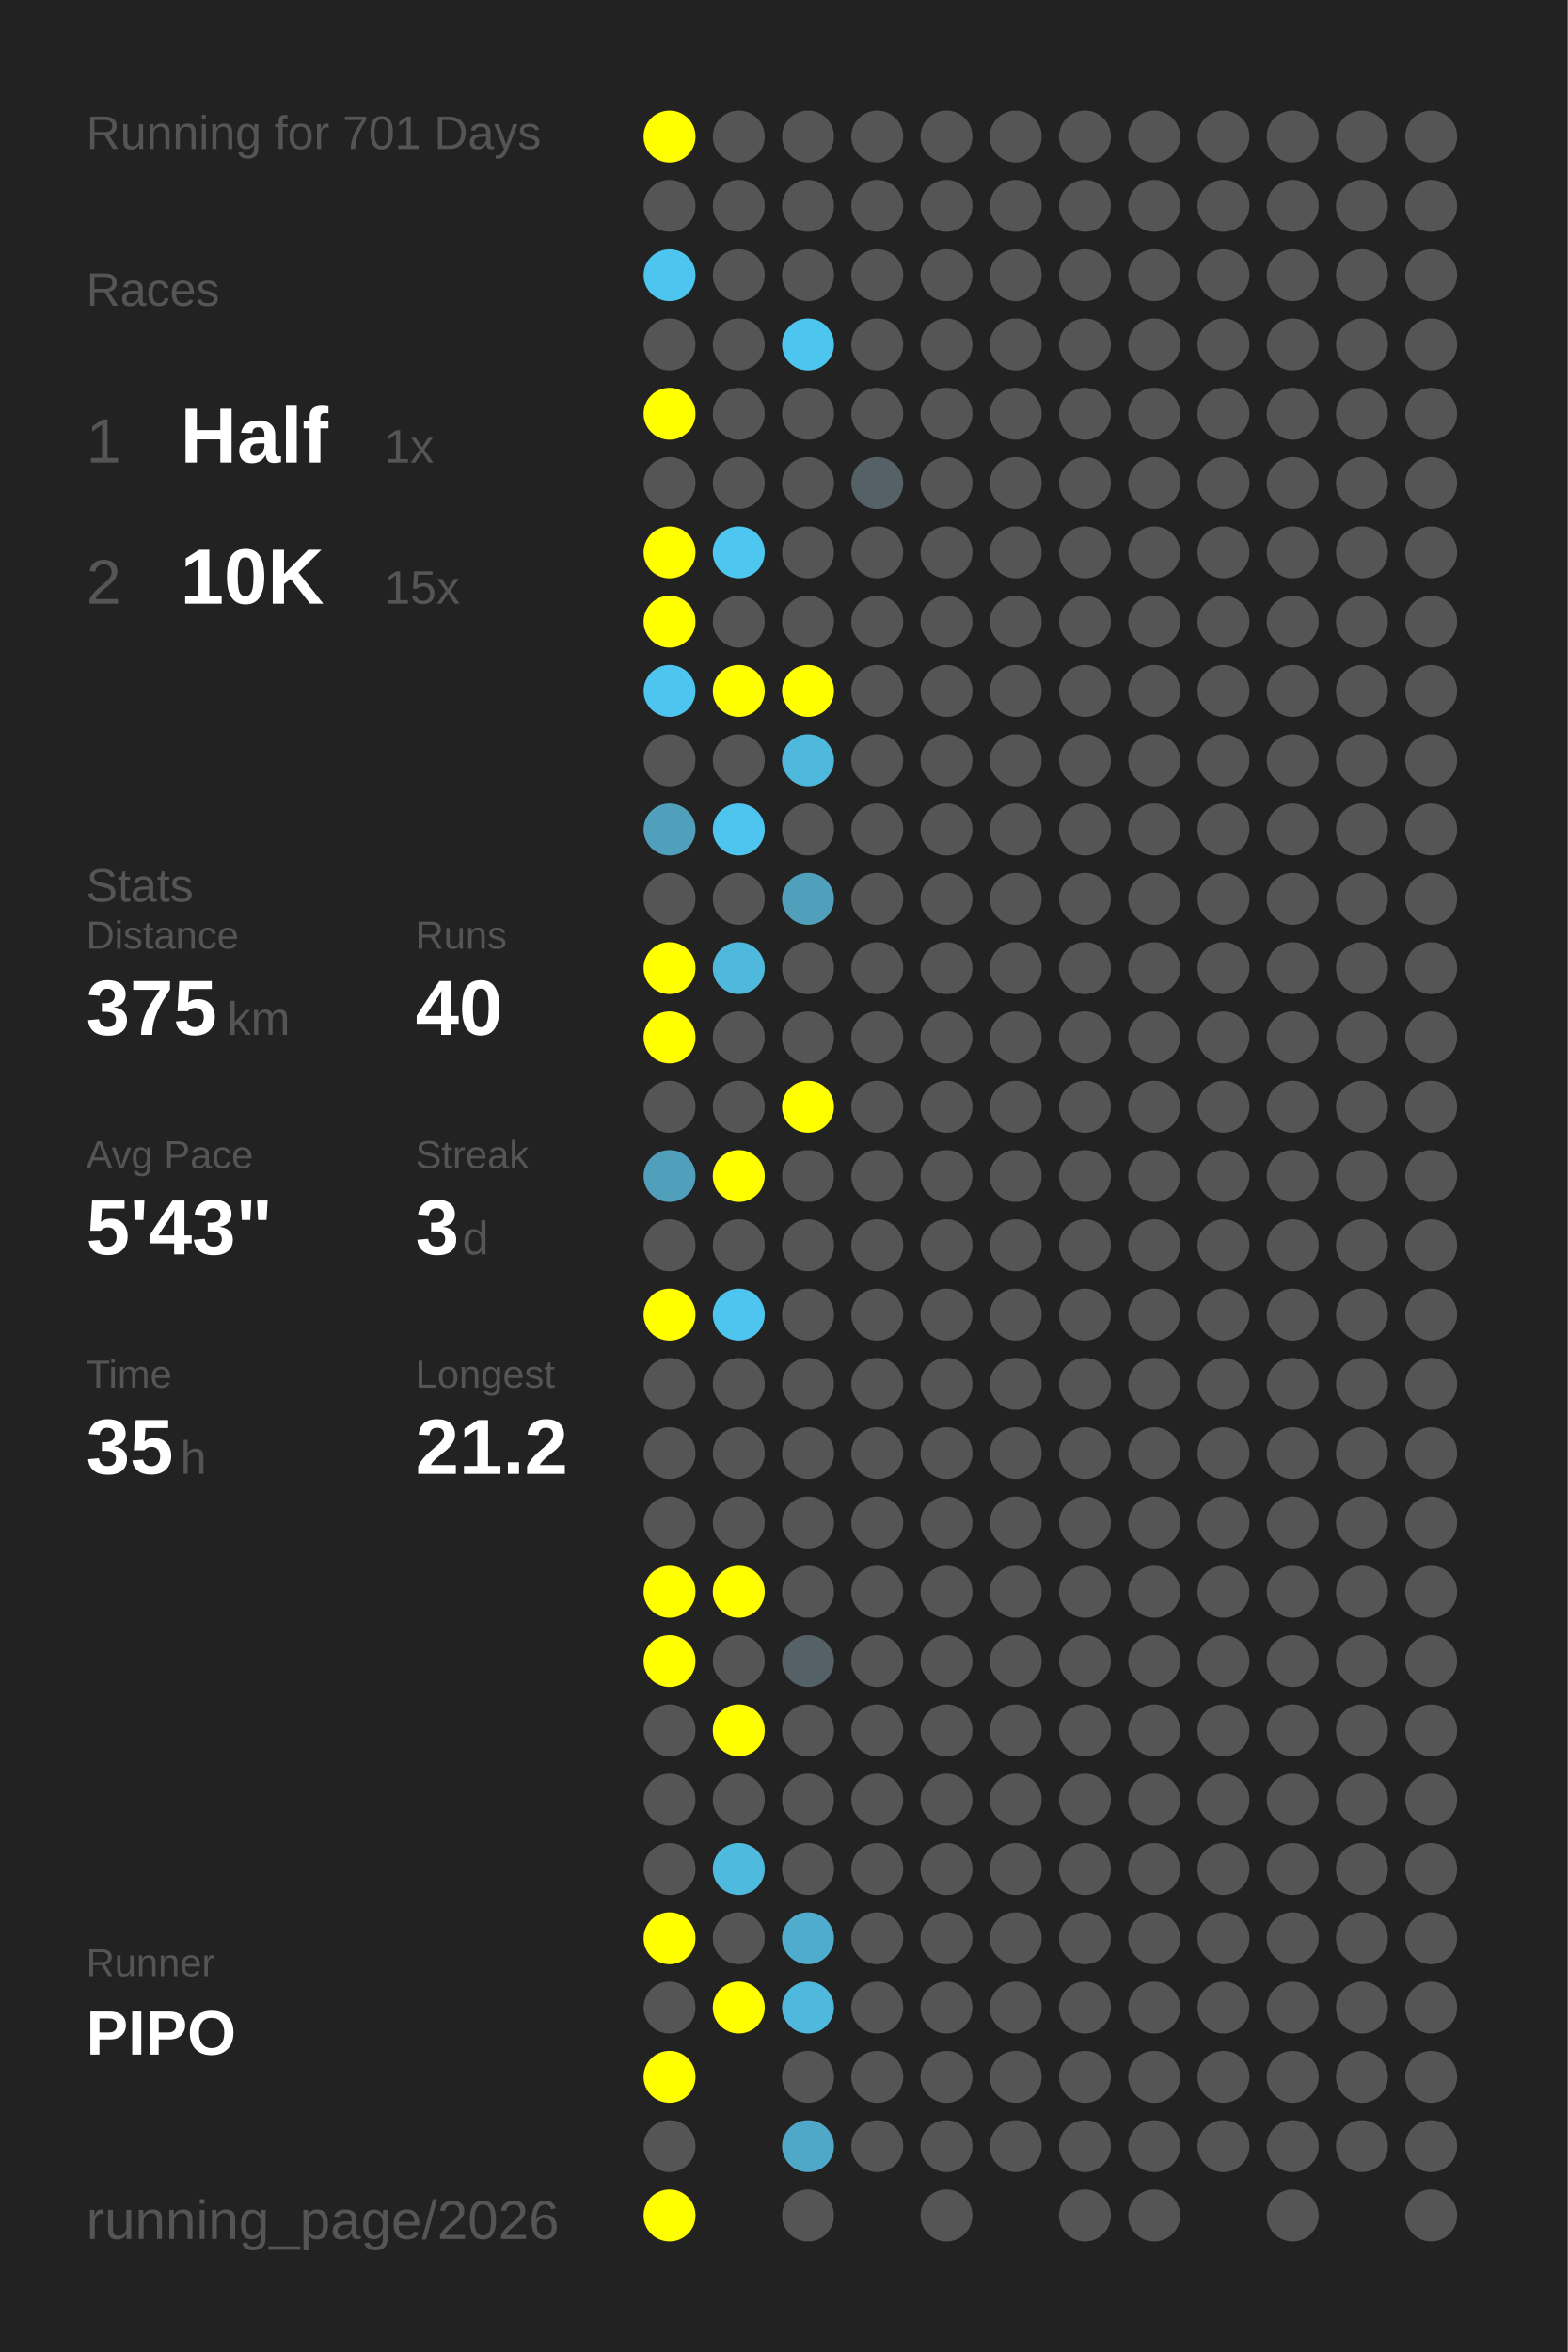
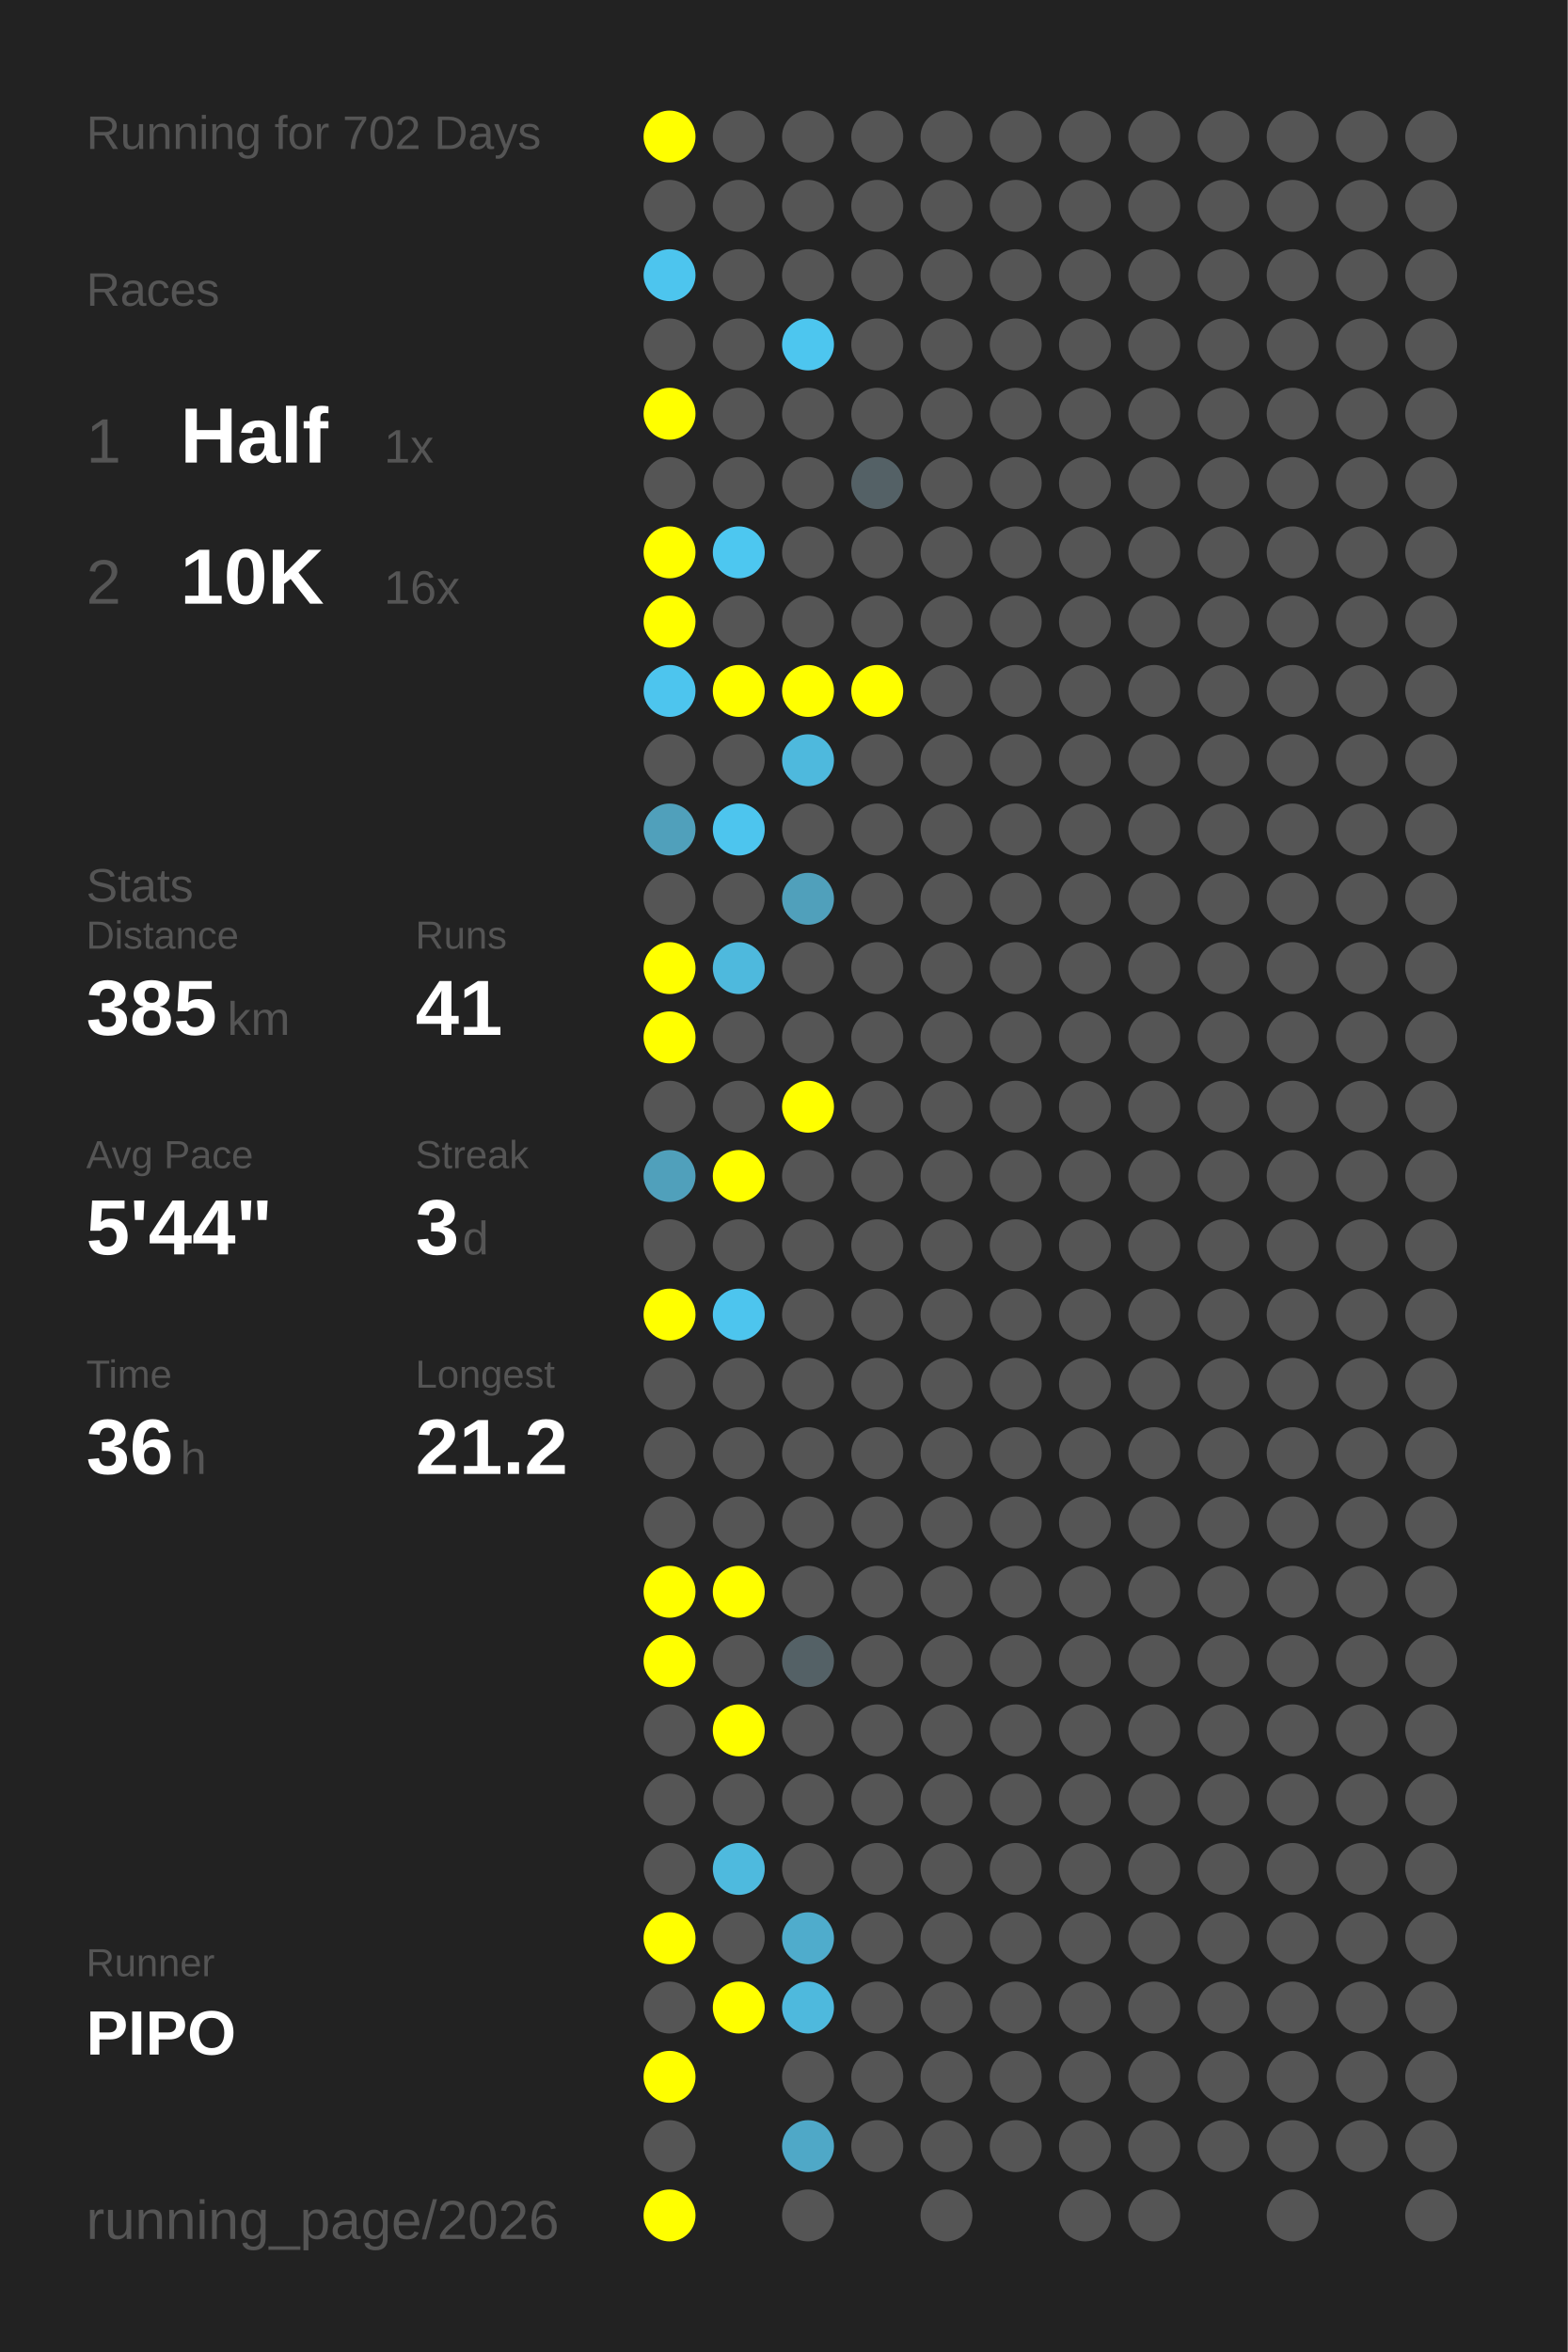
<svg xmlns="http://www.w3.org/2000/svg" baseProfile="full" height="300mm" version="1.1" viewBox="0,0,200,300" width="200mm">
  <defs />
  <rect fill="#222222" height="300" width="200" x="0" y="0" />
-   <text fill="#555555" style="font-size:6px; font-family:Arial;" x="11" y="19">Running for 701 Days</text>
+   <text fill="#555555" style="font-size:6px; font-family:Arial;" x="11" y="19">Running for 702 Days</text>
  <text fill="#555555" style="font-size:6px; font-family:Arial;" x="11" y="39">Races</text>
  <text fill="#555555" style="font-size:8px; font-family:Arial;" x="11" y="59">1</text>
  <text fill="#FFFFFF" style="font-size:10px; font-family:Arial; font-weight:bold;" x="23" y="59">Half</text>
  <text fill="#555555" style="font-size:6px; font-family:Arial;" x="49" y="59">1x</text>
  <text fill="#555555" style="font-size:8px; font-family:Arial;" x="11" y="77">2</text>
  <text fill="#FFFFFF" style="font-size:10px; font-family:Arial; font-weight:bold;" x="23" y="77">10K</text>
-   <text fill="#555555" style="font-size:6px; font-family:Arial;" x="49" y="77">15x</text>
+   <text fill="#555555" style="font-size:6px; font-family:Arial;" x="49" y="77">16x</text>
  <text fill="#555555" style="font-size:6px; font-family:Arial;" x="11" y="115">Stats</text>
  <text fill="#555555" style="font-size:5px; font-family:Arial;" x="11" y="121">Distance</text>
-   <text fill="#FFFFFF" style="font-size:10px; font-family:Arial; font-weight:bold;" x="11" y="132">375</text>
+   <text fill="#FFFFFF" style="font-size:10px; font-family:Arial; font-weight:bold;" x="11" y="132">385</text>
  <text fill="#555555" style="font-size:6px; font-family:Arial;" x="29" y="132">km</text>
  <text fill="#555555" style="font-size:5px; font-family:Arial;" x="53" y="121">Runs</text>
-   <text fill="#FFFFFF" style="font-size:10px; font-family:Arial; font-weight:bold;" x="53" y="132">40</text>
+   <text fill="#FFFFFF" style="font-size:10px; font-family:Arial; font-weight:bold;" x="53" y="132">41</text>
  <text fill="#555555" style="font-size:5px; font-family:Arial;" x="11" y="149">Avg Pace</text>
-   <text fill="#FFFFFF" style="font-size:10px; font-family:Arial; font-weight:bold;" x="11" y="160">5'43"</text>
+   <text fill="#FFFFFF" style="font-size:10px; font-family:Arial; font-weight:bold;" x="11" y="160">5'44"</text>
  <text fill="#555555" style="font-size:5px; font-family:Arial;" x="53" y="149">Streak</text>
  <text fill="#FFFFFF" style="font-size:10px; font-family:Arial; font-weight:bold;" x="53" y="160">3</text>
  <text fill="#555555" style="font-size:6px; font-family:Arial;" x="59" y="160">d</text>
  <text fill="#555555" style="font-size:5px; font-family:Arial;" x="11" y="177">Time</text>
-   <text fill="#FFFFFF" style="font-size:10px; font-family:Arial; font-weight:bold;" x="11" y="188">35</text>
+   <text fill="#FFFFFF" style="font-size:10px; font-family:Arial; font-weight:bold;" x="11" y="188">36</text>
  <text fill="#555555" style="font-size:6px; font-family:Arial;" x="23" y="188">h</text>
  <text fill="#555555" style="font-size:5px; font-family:Arial;" x="53" y="177">Longest</text>
  <text fill="#FFFFFF" style="font-size:10px; font-family:Arial; font-weight:bold;" x="53" y="188">21.2</text>
  <text fill="#555555" style="font-size:5px; font-family:Arial;" x="11" y="252.065">Runner</text>
  <text fill="#FFFFFF" style="font-size:8px; font-family:Arial; font-weight:bold;" x="11" y="262.065">PIPO</text>
  <text fill="#555555" style="font-size:7px; font-family:Arial;" x="11" y="285.581">running_page/2026</text>
  <circle cx="85.417" cy="17.419" fill="#FFFF00" r="3.312" />
  <circle cx="85.417" cy="26.258" fill="#555555" r="3.312" />
  <circle cx="85.417" cy="35.097" fill="#4dc5ee" r="3.312" />
  <circle cx="85.417" cy="43.935" fill="#555555" r="3.312" />
  <circle cx="85.417" cy="52.774" fill="#FFFF00" r="3.312" />
  <circle cx="85.417" cy="61.613" fill="#555555" r="3.312" />
  <circle cx="85.417" cy="70.452" fill="#FFFF00" r="3.312" />
  <circle cx="85.417" cy="79.29" fill="#FFFF00" r="3.312" />
  <circle cx="85.417" cy="88.129" fill="#4dc5ee" r="3.312" />
  <circle cx="85.417" cy="96.968" fill="#555555" r="3.312" />
  <circle cx="85.417" cy="105.806" fill="#50a0bb" r="3.312" />
  <circle cx="85.417" cy="114.645" fill="#555555" r="3.312" />
  <circle cx="85.417" cy="123.484" fill="#FFFF00" r="3.312" />
  <circle cx="85.417" cy="132.323" fill="#FFFF00" r="3.312" />
  <circle cx="85.417" cy="141.161" fill="#555555" r="3.312" />
  <circle cx="85.417" cy="150" fill="#50a0bb" r="3.312" />
  <circle cx="85.417" cy="158.839" fill="#555555" r="3.312" />
  <circle cx="85.417" cy="167.677" fill="#FFFF00" r="3.312" />
  <circle cx="85.417" cy="176.516" fill="#555555" r="3.312" />
  <circle cx="85.417" cy="185.355" fill="#555555" r="3.312" />
  <circle cx="85.417" cy="194.194" fill="#555555" r="3.312" />
  <circle cx="85.417" cy="203.032" fill="#FFFF00" r="3.312" />
  <circle cx="85.417" cy="211.871" fill="#FFFF00" r="3.312" />
  <circle cx="85.417" cy="220.71" fill="#555555" r="3.312" />
  <circle cx="85.417" cy="229.548" fill="#555555" r="3.312" />
  <circle cx="85.417" cy="238.387" fill="#555555" r="3.312" />
  <circle cx="85.417" cy="247.226" fill="#FFFF00" r="3.312" />
  <circle cx="85.417" cy="256.065" fill="#555555" r="3.312" />
  <circle cx="85.417" cy="264.903" fill="#FFFF00" r="3.312" />
  <circle cx="85.417" cy="273.742" fill="#555555" r="3.312" />
  <circle cx="85.417" cy="282.581" fill="#FFFF00" r="3.312" />
  <circle cx="94.25" cy="17.419" fill="#555555" r="3.312" />
  <circle cx="94.25" cy="26.258" fill="#555555" r="3.312" />
  <circle cx="94.25" cy="35.097" fill="#555555" r="3.312" />
  <circle cx="94.25" cy="43.935" fill="#555555" r="3.312" />
  <circle cx="94.25" cy="52.774" fill="#555555" r="3.312" />
  <circle cx="94.25" cy="61.613" fill="#555555" r="3.312" />
  <circle cx="94.25" cy="70.452" fill="#4dc7f0" r="3.312" />
  <circle cx="94.25" cy="79.29" fill="#555555" r="3.312" />
  <circle cx="94.25" cy="88.129" fill="#FFFF00" r="3.312" />
  <circle cx="94.25" cy="96.968" fill="#555555" r="3.312" />
  <circle cx="94.25" cy="105.806" fill="#4dc5ee" r="3.312" />
  <circle cx="94.25" cy="114.645" fill="#555555" r="3.312" />
  <circle cx="94.25" cy="123.484" fill="#4eb9dd" r="3.312" />
  <circle cx="94.25" cy="132.323" fill="#555555" r="3.312" />
  <circle cx="94.25" cy="141.161" fill="#555555" r="3.312" />
  <circle cx="94.25" cy="150" fill="#FFFF00" r="3.312" />
  <circle cx="94.25" cy="158.839" fill="#555555" r="3.312" />
  <circle cx="94.25" cy="167.677" fill="#4dc5ee" r="3.312" />
  <circle cx="94.25" cy="176.516" fill="#555555" r="3.312" />
  <circle cx="94.25" cy="185.355" fill="#555555" r="3.312" />
  <circle cx="94.25" cy="194.194" fill="#555555" r="3.312" />
  <circle cx="94.25" cy="203.032" fill="#FFFF00" r="3.312" />
  <circle cx="94.25" cy="211.871" fill="#555555" r="3.312" />
  <circle cx="94.25" cy="220.71" fill="#FFFF00" r="3.312" />
  <circle cx="94.25" cy="229.548" fill="#555555" r="3.312" />
  <circle cx="94.25" cy="238.387" fill="#4ebade" r="3.312" />
  <circle cx="94.25" cy="247.226" fill="#555555" r="3.312" />
  <circle cx="94.25" cy="256.065" fill="#FFFF00" r="3.312" />
  <circle cx="103.083" cy="17.419" fill="#555555" r="3.312" />
  <circle cx="103.083" cy="26.258" fill="#555555" r="3.312" />
  <circle cx="103.083" cy="35.097" fill="#555555" r="3.312" />
  <circle cx="103.083" cy="43.935" fill="#4dc6ef" r="3.312" />
  <circle cx="103.083" cy="52.774" fill="#555555" r="3.312" />
  <circle cx="103.083" cy="61.613" fill="#555555" r="3.312" />
  <circle cx="103.083" cy="70.452" fill="#555555" r="3.312" />
  <circle cx="103.083" cy="79.29" fill="#555555" r="3.312" />
  <circle cx="103.083" cy="88.129" fill="#FFFF00" r="3.312" />
  <circle cx="103.083" cy="96.968" fill="#4eb9dd" r="3.312" />
  <circle cx="103.083" cy="105.806" fill="#555555" r="3.312" />
  <circle cx="103.083" cy="114.645" fill="#50a0bb" r="3.312" />
  <circle cx="103.083" cy="123.484" fill="#555555" r="3.312" />
  <circle cx="103.083" cy="132.323" fill="#555555" r="3.312" />
  <circle cx="103.083" cy="141.161" fill="#FFFF00" r="3.312" />
  <circle cx="103.083" cy="150" fill="#555555" r="3.312" />
  <circle cx="103.083" cy="158.839" fill="#555555" r="3.312" />
  <circle cx="103.083" cy="167.677" fill="#555555" r="3.312" />
  <circle cx="103.083" cy="176.516" fill="#555555" r="3.312" />
  <circle cx="103.083" cy="185.355" fill="#555555" r="3.312" />
  <circle cx="103.083" cy="194.194" fill="#555555" r="3.312" />
  <circle cx="103.083" cy="203.032" fill="#555555" r="3.312" />
  <circle cx="103.083" cy="211.871" fill="#546166" r="3.312" />
  <circle cx="103.083" cy="220.71" fill="#555555" r="3.312" />
  <circle cx="103.083" cy="229.548" fill="#555555" r="3.312" />
  <circle cx="103.083" cy="238.387" fill="#555555" r="3.312" />
  <circle cx="103.083" cy="247.226" fill="#4faccc" r="3.312" />
  <circle cx="103.083" cy="256.065" fill="#4eb9dd" r="3.312" />
  <circle cx="103.083" cy="264.903" fill="#555555" r="3.312" />
  <circle cx="103.083" cy="273.742" fill="#4fa8c7" r="3.312" />
  <circle cx="103.083" cy="282.581" fill="#555555" r="3.312" />
  <circle cx="111.917" cy="17.419" fill="#555555" r="3.312" />
  <circle cx="111.917" cy="26.258" fill="#555555" r="3.312" />
  <circle cx="111.917" cy="35.097" fill="#555555" r="3.312" />
  <circle cx="111.917" cy="43.935" fill="#555555" r="3.312" />
  <circle cx="111.917" cy="52.774" fill="#555555" r="3.312" />
  <circle cx="111.917" cy="61.613" fill="#546166" r="3.312" />
  <circle cx="111.917" cy="70.452" fill="#555555" r="3.312" />
  <circle cx="111.917" cy="79.29" fill="#555555" r="3.312" />
-   <circle cx="111.917" cy="88.129" fill="#555555" r="3.312" />
+   <circle cx="111.917" cy="88.129" fill="#FFFF00" r="3.312" />
  <circle cx="111.917" cy="96.968" fill="#555555" r="3.312" />
  <circle cx="111.917" cy="105.806" fill="#555555" r="3.312" />
  <circle cx="111.917" cy="114.645" fill="#555555" r="3.312" />
  <circle cx="111.917" cy="123.484" fill="#555555" r="3.312" />
  <circle cx="111.917" cy="132.323" fill="#555555" r="3.312" />
  <circle cx="111.917" cy="141.161" fill="#555555" r="3.312" />
  <circle cx="111.917" cy="150" fill="#555555" r="3.312" />
  <circle cx="111.917" cy="158.839" fill="#555555" r="3.312" />
  <circle cx="111.917" cy="167.677" fill="#555555" r="3.312" />
  <circle cx="111.917" cy="176.516" fill="#555555" r="3.312" />
  <circle cx="111.917" cy="185.355" fill="#555555" r="3.312" />
  <circle cx="111.917" cy="194.194" fill="#555555" r="3.312" />
  <circle cx="111.917" cy="203.032" fill="#555555" r="3.312" />
  <circle cx="111.917" cy="211.871" fill="#555555" r="3.312" />
  <circle cx="111.917" cy="220.71" fill="#555555" r="3.312" />
  <circle cx="111.917" cy="229.548" fill="#555555" r="3.312" />
  <circle cx="111.917" cy="238.387" fill="#555555" r="3.312" />
  <circle cx="111.917" cy="247.226" fill="#555555" r="3.312" />
  <circle cx="111.917" cy="256.065" fill="#555555" r="3.312" />
  <circle cx="111.917" cy="264.903" fill="#555555" r="3.312" />
  <circle cx="111.917" cy="273.742" fill="#555555" r="3.312" />
  <circle cx="120.75" cy="17.419" fill="#555555" r="3.312" />
  <circle cx="120.75" cy="26.258" fill="#555555" r="3.312" />
  <circle cx="120.75" cy="35.097" fill="#555555" r="3.312" />
  <circle cx="120.75" cy="43.935" fill="#555555" r="3.312" />
  <circle cx="120.75" cy="52.774" fill="#555555" r="3.312" />
  <circle cx="120.75" cy="61.613" fill="#555555" r="3.312" />
  <circle cx="120.75" cy="70.452" fill="#555555" r="3.312" />
  <circle cx="120.75" cy="79.29" fill="#555555" r="3.312" />
  <circle cx="120.75" cy="88.129" fill="#555555" r="3.312" />
  <circle cx="120.75" cy="96.968" fill="#555555" r="3.312" />
  <circle cx="120.75" cy="105.806" fill="#555555" r="3.312" />
  <circle cx="120.75" cy="114.645" fill="#555555" r="3.312" />
  <circle cx="120.75" cy="123.484" fill="#555555" r="3.312" />
  <circle cx="120.75" cy="132.323" fill="#555555" r="3.312" />
  <circle cx="120.75" cy="141.161" fill="#555555" r="3.312" />
  <circle cx="120.75" cy="150" fill="#555555" r="3.312" />
  <circle cx="120.75" cy="158.839" fill="#555555" r="3.312" />
  <circle cx="120.75" cy="167.677" fill="#555555" r="3.312" />
  <circle cx="120.75" cy="176.516" fill="#555555" r="3.312" />
  <circle cx="120.75" cy="185.355" fill="#555555" r="3.312" />
  <circle cx="120.75" cy="194.194" fill="#555555" r="3.312" />
  <circle cx="120.75" cy="203.032" fill="#555555" r="3.312" />
  <circle cx="120.75" cy="211.871" fill="#555555" r="3.312" />
  <circle cx="120.75" cy="220.71" fill="#555555" r="3.312" />
  <circle cx="120.75" cy="229.548" fill="#555555" r="3.312" />
  <circle cx="120.75" cy="238.387" fill="#555555" r="3.312" />
  <circle cx="120.75" cy="247.226" fill="#555555" r="3.312" />
  <circle cx="120.75" cy="256.065" fill="#555555" r="3.312" />
  <circle cx="120.75" cy="264.903" fill="#555555" r="3.312" />
  <circle cx="120.75" cy="273.742" fill="#555555" r="3.312" />
  <circle cx="120.75" cy="282.581" fill="#555555" r="3.312" />
  <circle cx="129.583" cy="17.419" fill="#555555" r="3.312" />
  <circle cx="129.583" cy="26.258" fill="#555555" r="3.312" />
  <circle cx="129.583" cy="35.097" fill="#555555" r="3.312" />
  <circle cx="129.583" cy="43.935" fill="#555555" r="3.312" />
  <circle cx="129.583" cy="52.774" fill="#555555" r="3.312" />
  <circle cx="129.583" cy="61.613" fill="#555555" r="3.312" />
  <circle cx="129.583" cy="70.452" fill="#555555" r="3.312" />
  <circle cx="129.583" cy="79.29" fill="#555555" r="3.312" />
  <circle cx="129.583" cy="88.129" fill="#555555" r="3.312" />
  <circle cx="129.583" cy="96.968" fill="#555555" r="3.312" />
  <circle cx="129.583" cy="105.806" fill="#555555" r="3.312" />
  <circle cx="129.583" cy="114.645" fill="#555555" r="3.312" />
  <circle cx="129.583" cy="123.484" fill="#555555" r="3.312" />
  <circle cx="129.583" cy="132.323" fill="#555555" r="3.312" />
  <circle cx="129.583" cy="141.161" fill="#555555" r="3.312" />
  <circle cx="129.583" cy="150" fill="#555555" r="3.312" />
  <circle cx="129.583" cy="158.839" fill="#555555" r="3.312" />
  <circle cx="129.583" cy="167.677" fill="#555555" r="3.312" />
  <circle cx="129.583" cy="176.516" fill="#555555" r="3.312" />
  <circle cx="129.583" cy="185.355" fill="#555555" r="3.312" />
  <circle cx="129.583" cy="194.194" fill="#555555" r="3.312" />
  <circle cx="129.583" cy="203.032" fill="#555555" r="3.312" />
  <circle cx="129.583" cy="211.871" fill="#555555" r="3.312" />
  <circle cx="129.583" cy="220.71" fill="#555555" r="3.312" />
  <circle cx="129.583" cy="229.548" fill="#555555" r="3.312" />
  <circle cx="129.583" cy="238.387" fill="#555555" r="3.312" />
  <circle cx="129.583" cy="247.226" fill="#555555" r="3.312" />
  <circle cx="129.583" cy="256.065" fill="#555555" r="3.312" />
  <circle cx="129.583" cy="264.903" fill="#555555" r="3.312" />
  <circle cx="129.583" cy="273.742" fill="#555555" r="3.312" />
  <circle cx="138.417" cy="17.419" fill="#555555" r="3.312" />
  <circle cx="138.417" cy="26.258" fill="#555555" r="3.312" />
  <circle cx="138.417" cy="35.097" fill="#555555" r="3.312" />
  <circle cx="138.417" cy="43.935" fill="#555555" r="3.312" />
  <circle cx="138.417" cy="52.774" fill="#555555" r="3.312" />
  <circle cx="138.417" cy="61.613" fill="#555555" r="3.312" />
  <circle cx="138.417" cy="70.452" fill="#555555" r="3.312" />
  <circle cx="138.417" cy="79.29" fill="#555555" r="3.312" />
  <circle cx="138.417" cy="88.129" fill="#555555" r="3.312" />
  <circle cx="138.417" cy="96.968" fill="#555555" r="3.312" />
  <circle cx="138.417" cy="105.806" fill="#555555" r="3.312" />
  <circle cx="138.417" cy="114.645" fill="#555555" r="3.312" />
  <circle cx="138.417" cy="123.484" fill="#555555" r="3.312" />
  <circle cx="138.417" cy="132.323" fill="#555555" r="3.312" />
  <circle cx="138.417" cy="141.161" fill="#555555" r="3.312" />
  <circle cx="138.417" cy="150" fill="#555555" r="3.312" />
  <circle cx="138.417" cy="158.839" fill="#555555" r="3.312" />
  <circle cx="138.417" cy="167.677" fill="#555555" r="3.312" />
  <circle cx="138.417" cy="176.516" fill="#555555" r="3.312" />
  <circle cx="138.417" cy="185.355" fill="#555555" r="3.312" />
  <circle cx="138.417" cy="194.194" fill="#555555" r="3.312" />
  <circle cx="138.417" cy="203.032" fill="#555555" r="3.312" />
  <circle cx="138.417" cy="211.871" fill="#555555" r="3.312" />
  <circle cx="138.417" cy="220.71" fill="#555555" r="3.312" />
  <circle cx="138.417" cy="229.548" fill="#555555" r="3.312" />
  <circle cx="138.417" cy="238.387" fill="#555555" r="3.312" />
  <circle cx="138.417" cy="247.226" fill="#555555" r="3.312" />
  <circle cx="138.417" cy="256.065" fill="#555555" r="3.312" />
  <circle cx="138.417" cy="264.903" fill="#555555" r="3.312" />
  <circle cx="138.417" cy="273.742" fill="#555555" r="3.312" />
  <circle cx="138.417" cy="282.581" fill="#555555" r="3.312" />
  <circle cx="147.25" cy="17.419" fill="#555555" r="3.312" />
  <circle cx="147.25" cy="26.258" fill="#555555" r="3.312" />
  <circle cx="147.25" cy="35.097" fill="#555555" r="3.312" />
  <circle cx="147.25" cy="43.935" fill="#555555" r="3.312" />
  <circle cx="147.25" cy="52.774" fill="#555555" r="3.312" />
  <circle cx="147.25" cy="61.613" fill="#555555" r="3.312" />
  <circle cx="147.25" cy="70.452" fill="#555555" r="3.312" />
  <circle cx="147.25" cy="79.29" fill="#555555" r="3.312" />
  <circle cx="147.25" cy="88.129" fill="#555555" r="3.312" />
  <circle cx="147.25" cy="96.968" fill="#555555" r="3.312" />
  <circle cx="147.25" cy="105.806" fill="#555555" r="3.312" />
  <circle cx="147.25" cy="114.645" fill="#555555" r="3.312" />
  <circle cx="147.25" cy="123.484" fill="#555555" r="3.312" />
  <circle cx="147.25" cy="132.323" fill="#555555" r="3.312" />
  <circle cx="147.25" cy="141.161" fill="#555555" r="3.312" />
  <circle cx="147.25" cy="150" fill="#555555" r="3.312" />
  <circle cx="147.25" cy="158.839" fill="#555555" r="3.312" />
  <circle cx="147.25" cy="167.677" fill="#555555" r="3.312" />
  <circle cx="147.25" cy="176.516" fill="#555555" r="3.312" />
  <circle cx="147.25" cy="185.355" fill="#555555" r="3.312" />
  <circle cx="147.25" cy="194.194" fill="#555555" r="3.312" />
  <circle cx="147.25" cy="203.032" fill="#555555" r="3.312" />
  <circle cx="147.25" cy="211.871" fill="#555555" r="3.312" />
  <circle cx="147.25" cy="220.71" fill="#555555" r="3.312" />
  <circle cx="147.25" cy="229.548" fill="#555555" r="3.312" />
  <circle cx="147.25" cy="238.387" fill="#555555" r="3.312" />
  <circle cx="147.25" cy="247.226" fill="#555555" r="3.312" />
  <circle cx="147.25" cy="256.065" fill="#555555" r="3.312" />
  <circle cx="147.25" cy="264.903" fill="#555555" r="3.312" />
  <circle cx="147.25" cy="273.742" fill="#555555" r="3.312" />
  <circle cx="147.25" cy="282.581" fill="#555555" r="3.312" />
  <circle cx="156.083" cy="17.419" fill="#555555" r="3.312" />
  <circle cx="156.083" cy="26.258" fill="#555555" r="3.312" />
  <circle cx="156.083" cy="35.097" fill="#555555" r="3.312" />
  <circle cx="156.083" cy="43.935" fill="#555555" r="3.312" />
  <circle cx="156.083" cy="52.774" fill="#555555" r="3.312" />
  <circle cx="156.083" cy="61.613" fill="#555555" r="3.312" />
  <circle cx="156.083" cy="70.452" fill="#555555" r="3.312" />
  <circle cx="156.083" cy="79.29" fill="#555555" r="3.312" />
  <circle cx="156.083" cy="88.129" fill="#555555" r="3.312" />
  <circle cx="156.083" cy="96.968" fill="#555555" r="3.312" />
  <circle cx="156.083" cy="105.806" fill="#555555" r="3.312" />
  <circle cx="156.083" cy="114.645" fill="#555555" r="3.312" />
  <circle cx="156.083" cy="123.484" fill="#555555" r="3.312" />
  <circle cx="156.083" cy="132.323" fill="#555555" r="3.312" />
  <circle cx="156.083" cy="141.161" fill="#555555" r="3.312" />
  <circle cx="156.083" cy="150" fill="#555555" r="3.312" />
  <circle cx="156.083" cy="158.839" fill="#555555" r="3.312" />
  <circle cx="156.083" cy="167.677" fill="#555555" r="3.312" />
  <circle cx="156.083" cy="176.516" fill="#555555" r="3.312" />
  <circle cx="156.083" cy="185.355" fill="#555555" r="3.312" />
  <circle cx="156.083" cy="194.194" fill="#555555" r="3.312" />
  <circle cx="156.083" cy="203.032" fill="#555555" r="3.312" />
  <circle cx="156.083" cy="211.871" fill="#555555" r="3.312" />
  <circle cx="156.083" cy="220.71" fill="#555555" r="3.312" />
  <circle cx="156.083" cy="229.548" fill="#555555" r="3.312" />
  <circle cx="156.083" cy="238.387" fill="#555555" r="3.312" />
  <circle cx="156.083" cy="247.226" fill="#555555" r="3.312" />
  <circle cx="156.083" cy="256.065" fill="#555555" r="3.312" />
  <circle cx="156.083" cy="264.903" fill="#555555" r="3.312" />
  <circle cx="156.083" cy="273.742" fill="#555555" r="3.312" />
  <circle cx="164.917" cy="17.419" fill="#555555" r="3.312" />
  <circle cx="164.917" cy="26.258" fill="#555555" r="3.312" />
  <circle cx="164.917" cy="35.097" fill="#555555" r="3.312" />
  <circle cx="164.917" cy="43.935" fill="#555555" r="3.312" />
  <circle cx="164.917" cy="52.774" fill="#555555" r="3.312" />
  <circle cx="164.917" cy="61.613" fill="#555555" r="3.312" />
  <circle cx="164.917" cy="70.452" fill="#555555" r="3.312" />
  <circle cx="164.917" cy="79.29" fill="#555555" r="3.312" />
  <circle cx="164.917" cy="88.129" fill="#555555" r="3.312" />
  <circle cx="164.917" cy="96.968" fill="#555555" r="3.312" />
  <circle cx="164.917" cy="105.806" fill="#555555" r="3.312" />
  <circle cx="164.917" cy="114.645" fill="#555555" r="3.312" />
  <circle cx="164.917" cy="123.484" fill="#555555" r="3.312" />
  <circle cx="164.917" cy="132.323" fill="#555555" r="3.312" />
  <circle cx="164.917" cy="141.161" fill="#555555" r="3.312" />
  <circle cx="164.917" cy="150" fill="#555555" r="3.312" />
  <circle cx="164.917" cy="158.839" fill="#555555" r="3.312" />
  <circle cx="164.917" cy="167.677" fill="#555555" r="3.312" />
  <circle cx="164.917" cy="176.516" fill="#555555" r="3.312" />
  <circle cx="164.917" cy="185.355" fill="#555555" r="3.312" />
  <circle cx="164.917" cy="194.194" fill="#555555" r="3.312" />
  <circle cx="164.917" cy="203.032" fill="#555555" r="3.312" />
  <circle cx="164.917" cy="211.871" fill="#555555" r="3.312" />
  <circle cx="164.917" cy="220.71" fill="#555555" r="3.312" />
  <circle cx="164.917" cy="229.548" fill="#555555" r="3.312" />
  <circle cx="164.917" cy="238.387" fill="#555555" r="3.312" />
  <circle cx="164.917" cy="247.226" fill="#555555" r="3.312" />
  <circle cx="164.917" cy="256.065" fill="#555555" r="3.312" />
  <circle cx="164.917" cy="264.903" fill="#555555" r="3.312" />
  <circle cx="164.917" cy="273.742" fill="#555555" r="3.312" />
  <circle cx="164.917" cy="282.581" fill="#555555" r="3.312" />
  <circle cx="173.75" cy="17.419" fill="#555555" r="3.312" />
  <circle cx="173.75" cy="26.258" fill="#555555" r="3.312" />
  <circle cx="173.75" cy="35.097" fill="#555555" r="3.312" />
  <circle cx="173.75" cy="43.935" fill="#555555" r="3.312" />
  <circle cx="173.75" cy="52.774" fill="#555555" r="3.312" />
  <circle cx="173.75" cy="61.613" fill="#555555" r="3.312" />
  <circle cx="173.75" cy="70.452" fill="#555555" r="3.312" />
  <circle cx="173.75" cy="79.29" fill="#555555" r="3.312" />
  <circle cx="173.75" cy="88.129" fill="#555555" r="3.312" />
  <circle cx="173.75" cy="96.968" fill="#555555" r="3.312" />
  <circle cx="173.75" cy="105.806" fill="#555555" r="3.312" />
  <circle cx="173.75" cy="114.645" fill="#555555" r="3.312" />
  <circle cx="173.75" cy="123.484" fill="#555555" r="3.312" />
  <circle cx="173.75" cy="132.323" fill="#555555" r="3.312" />
  <circle cx="173.75" cy="141.161" fill="#555555" r="3.312" />
  <circle cx="173.75" cy="150" fill="#555555" r="3.312" />
  <circle cx="173.75" cy="158.839" fill="#555555" r="3.312" />
  <circle cx="173.75" cy="167.677" fill="#555555" r="3.312" />
  <circle cx="173.75" cy="176.516" fill="#555555" r="3.312" />
  <circle cx="173.75" cy="185.355" fill="#555555" r="3.312" />
  <circle cx="173.75" cy="194.194" fill="#555555" r="3.312" />
  <circle cx="173.75" cy="203.032" fill="#555555" r="3.312" />
  <circle cx="173.75" cy="211.871" fill="#555555" r="3.312" />
  <circle cx="173.75" cy="220.71" fill="#555555" r="3.312" />
  <circle cx="173.75" cy="229.548" fill="#555555" r="3.312" />
  <circle cx="173.75" cy="238.387" fill="#555555" r="3.312" />
  <circle cx="173.75" cy="247.226" fill="#555555" r="3.312" />
  <circle cx="173.75" cy="256.065" fill="#555555" r="3.312" />
  <circle cx="173.75" cy="264.903" fill="#555555" r="3.312" />
  <circle cx="173.75" cy="273.742" fill="#555555" r="3.312" />
  <circle cx="182.583" cy="17.419" fill="#555555" r="3.312" />
  <circle cx="182.583" cy="26.258" fill="#555555" r="3.312" />
  <circle cx="182.583" cy="35.097" fill="#555555" r="3.312" />
  <circle cx="182.583" cy="43.935" fill="#555555" r="3.312" />
  <circle cx="182.583" cy="52.774" fill="#555555" r="3.312" />
  <circle cx="182.583" cy="61.613" fill="#555555" r="3.312" />
  <circle cx="182.583" cy="70.452" fill="#555555" r="3.312" />
  <circle cx="182.583" cy="79.29" fill="#555555" r="3.312" />
  <circle cx="182.583" cy="88.129" fill="#555555" r="3.312" />
  <circle cx="182.583" cy="96.968" fill="#555555" r="3.312" />
  <circle cx="182.583" cy="105.806" fill="#555555" r="3.312" />
  <circle cx="182.583" cy="114.645" fill="#555555" r="3.312" />
  <circle cx="182.583" cy="123.484" fill="#555555" r="3.312" />
  <circle cx="182.583" cy="132.323" fill="#555555" r="3.312" />
  <circle cx="182.583" cy="141.161" fill="#555555" r="3.312" />
  <circle cx="182.583" cy="150" fill="#555555" r="3.312" />
  <circle cx="182.583" cy="158.839" fill="#555555" r="3.312" />
  <circle cx="182.583" cy="167.677" fill="#555555" r="3.312" />
  <circle cx="182.583" cy="176.516" fill="#555555" r="3.312" />
  <circle cx="182.583" cy="185.355" fill="#555555" r="3.312" />
  <circle cx="182.583" cy="194.194" fill="#555555" r="3.312" />
  <circle cx="182.583" cy="203.032" fill="#555555" r="3.312" />
  <circle cx="182.583" cy="211.871" fill="#555555" r="3.312" />
  <circle cx="182.583" cy="220.71" fill="#555555" r="3.312" />
  <circle cx="182.583" cy="229.548" fill="#555555" r="3.312" />
  <circle cx="182.583" cy="238.387" fill="#555555" r="3.312" />
  <circle cx="182.583" cy="247.226" fill="#555555" r="3.312" />
  <circle cx="182.583" cy="256.065" fill="#555555" r="3.312" />
  <circle cx="182.583" cy="264.903" fill="#555555" r="3.312" />
  <circle cx="182.583" cy="273.742" fill="#555555" r="3.312" />
  <circle cx="182.583" cy="282.581" fill="#555555" r="3.312" />
</svg>
